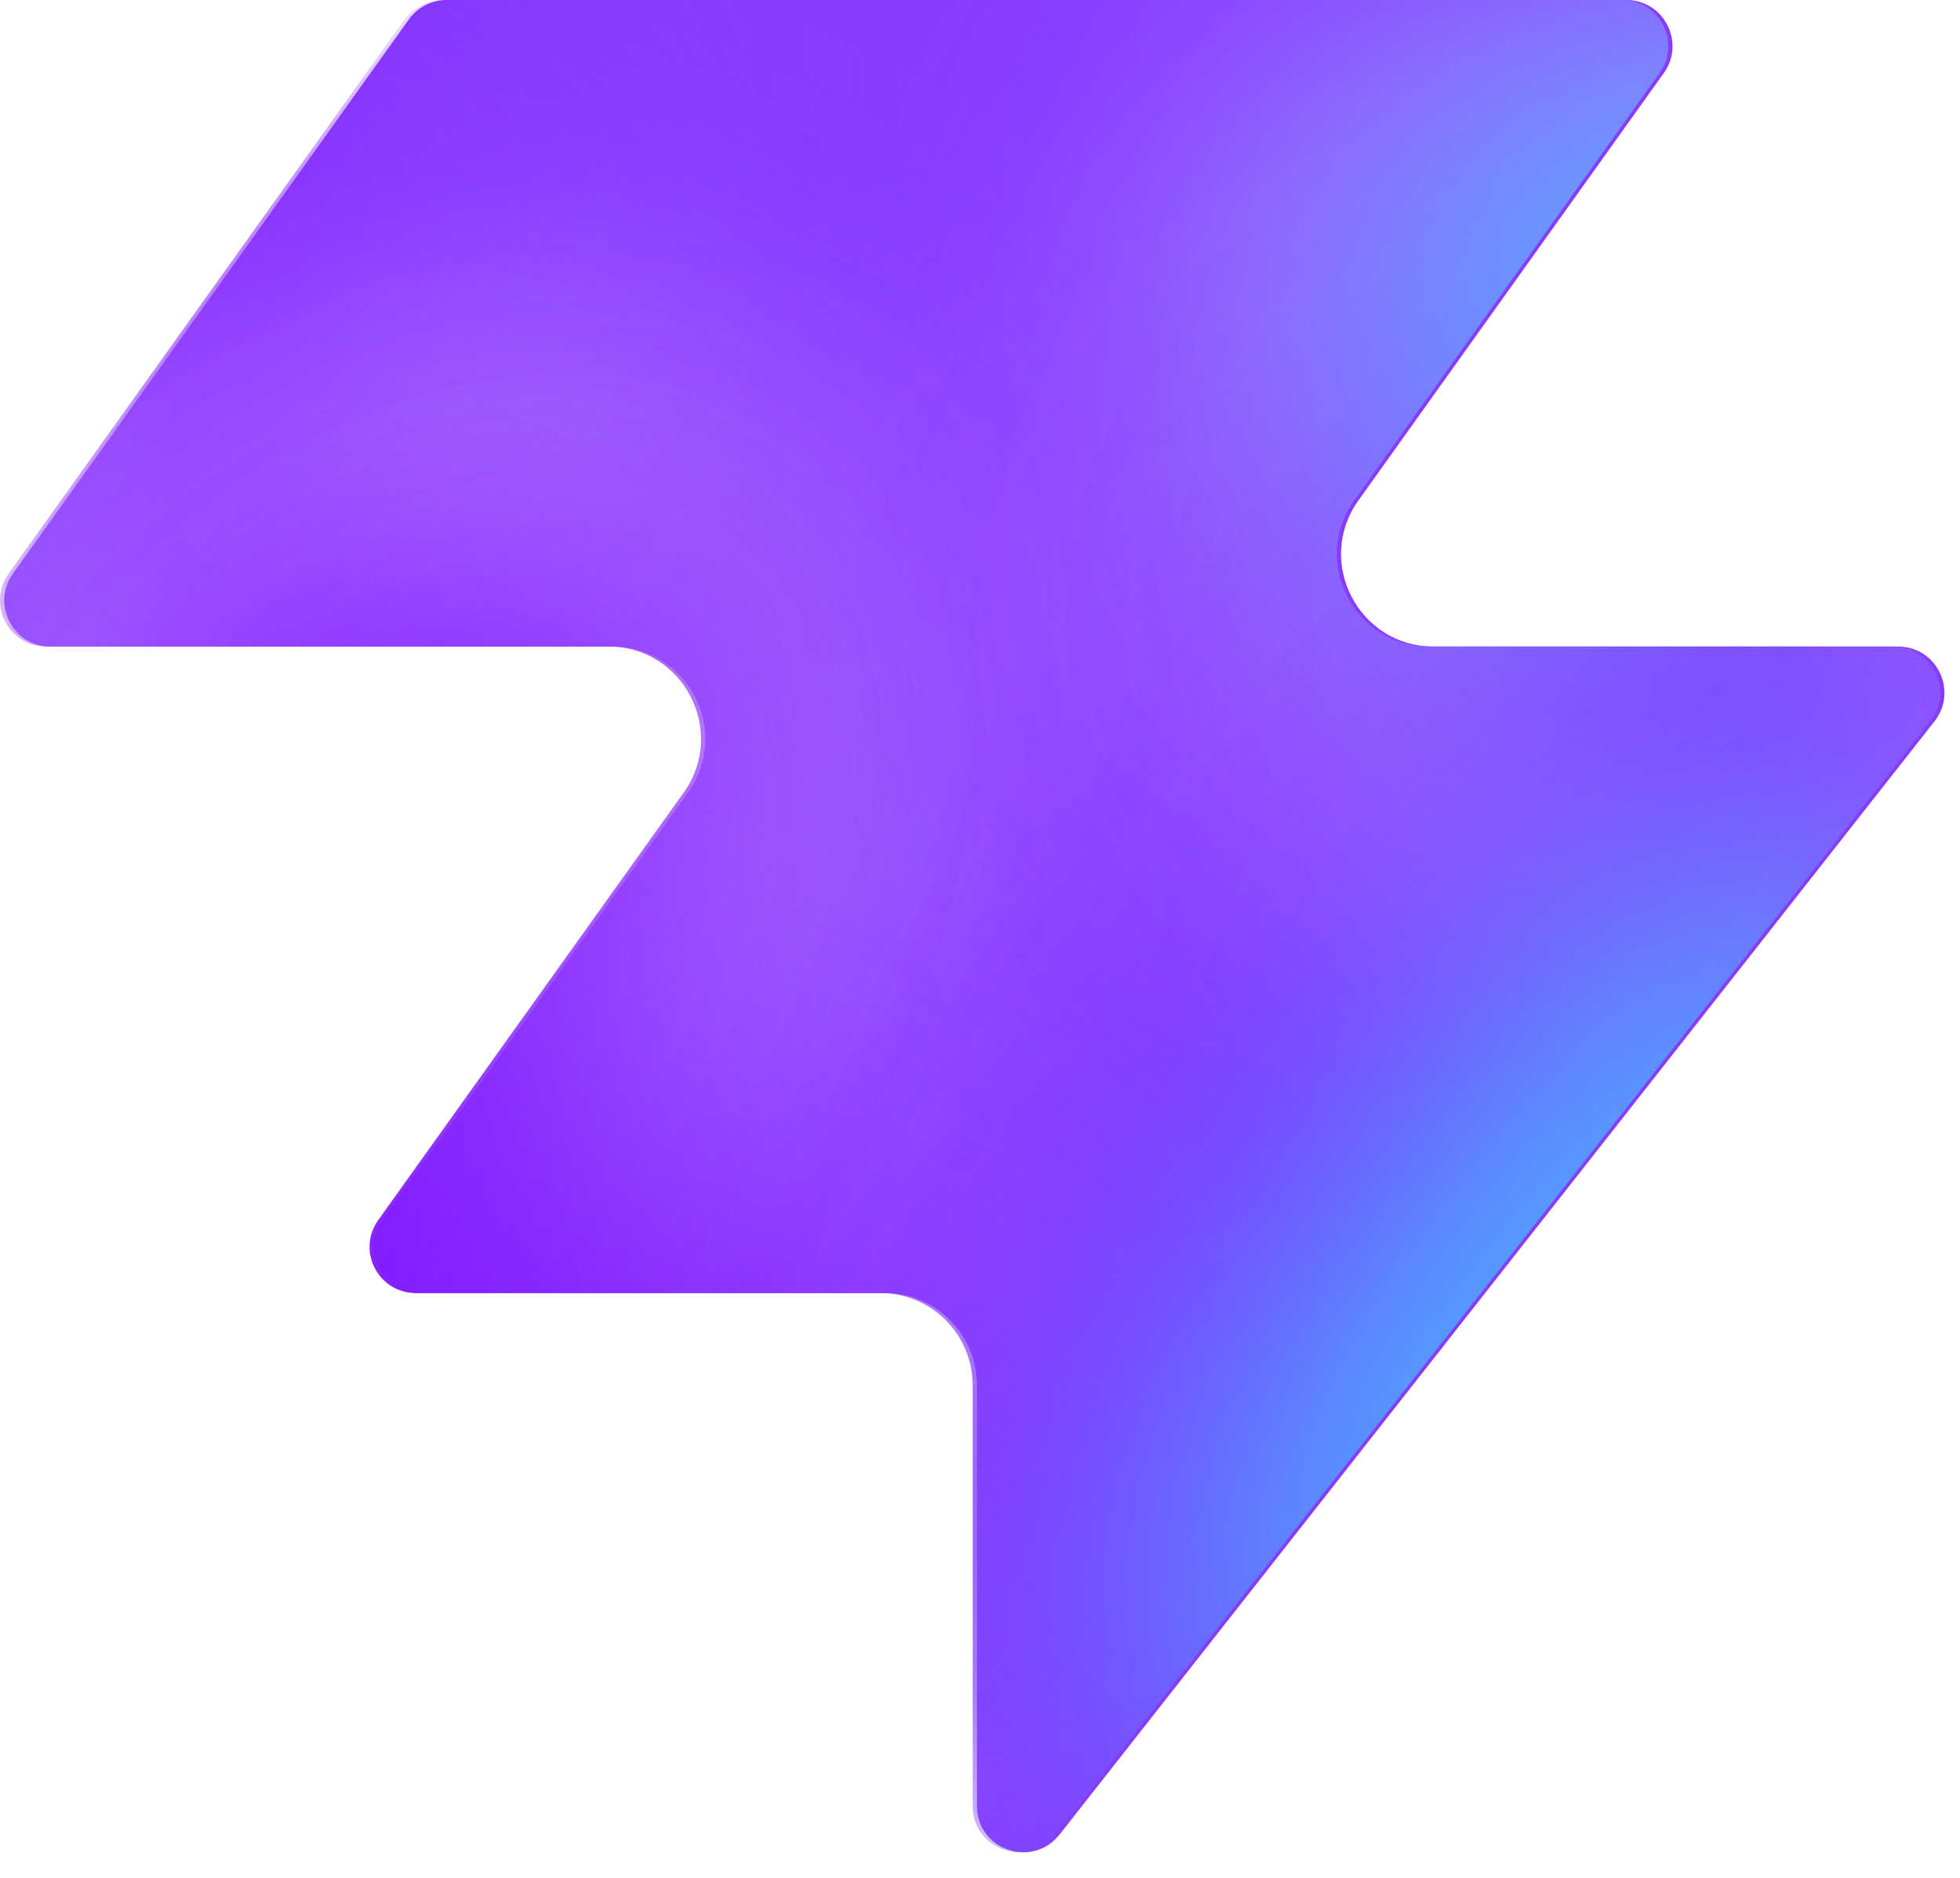
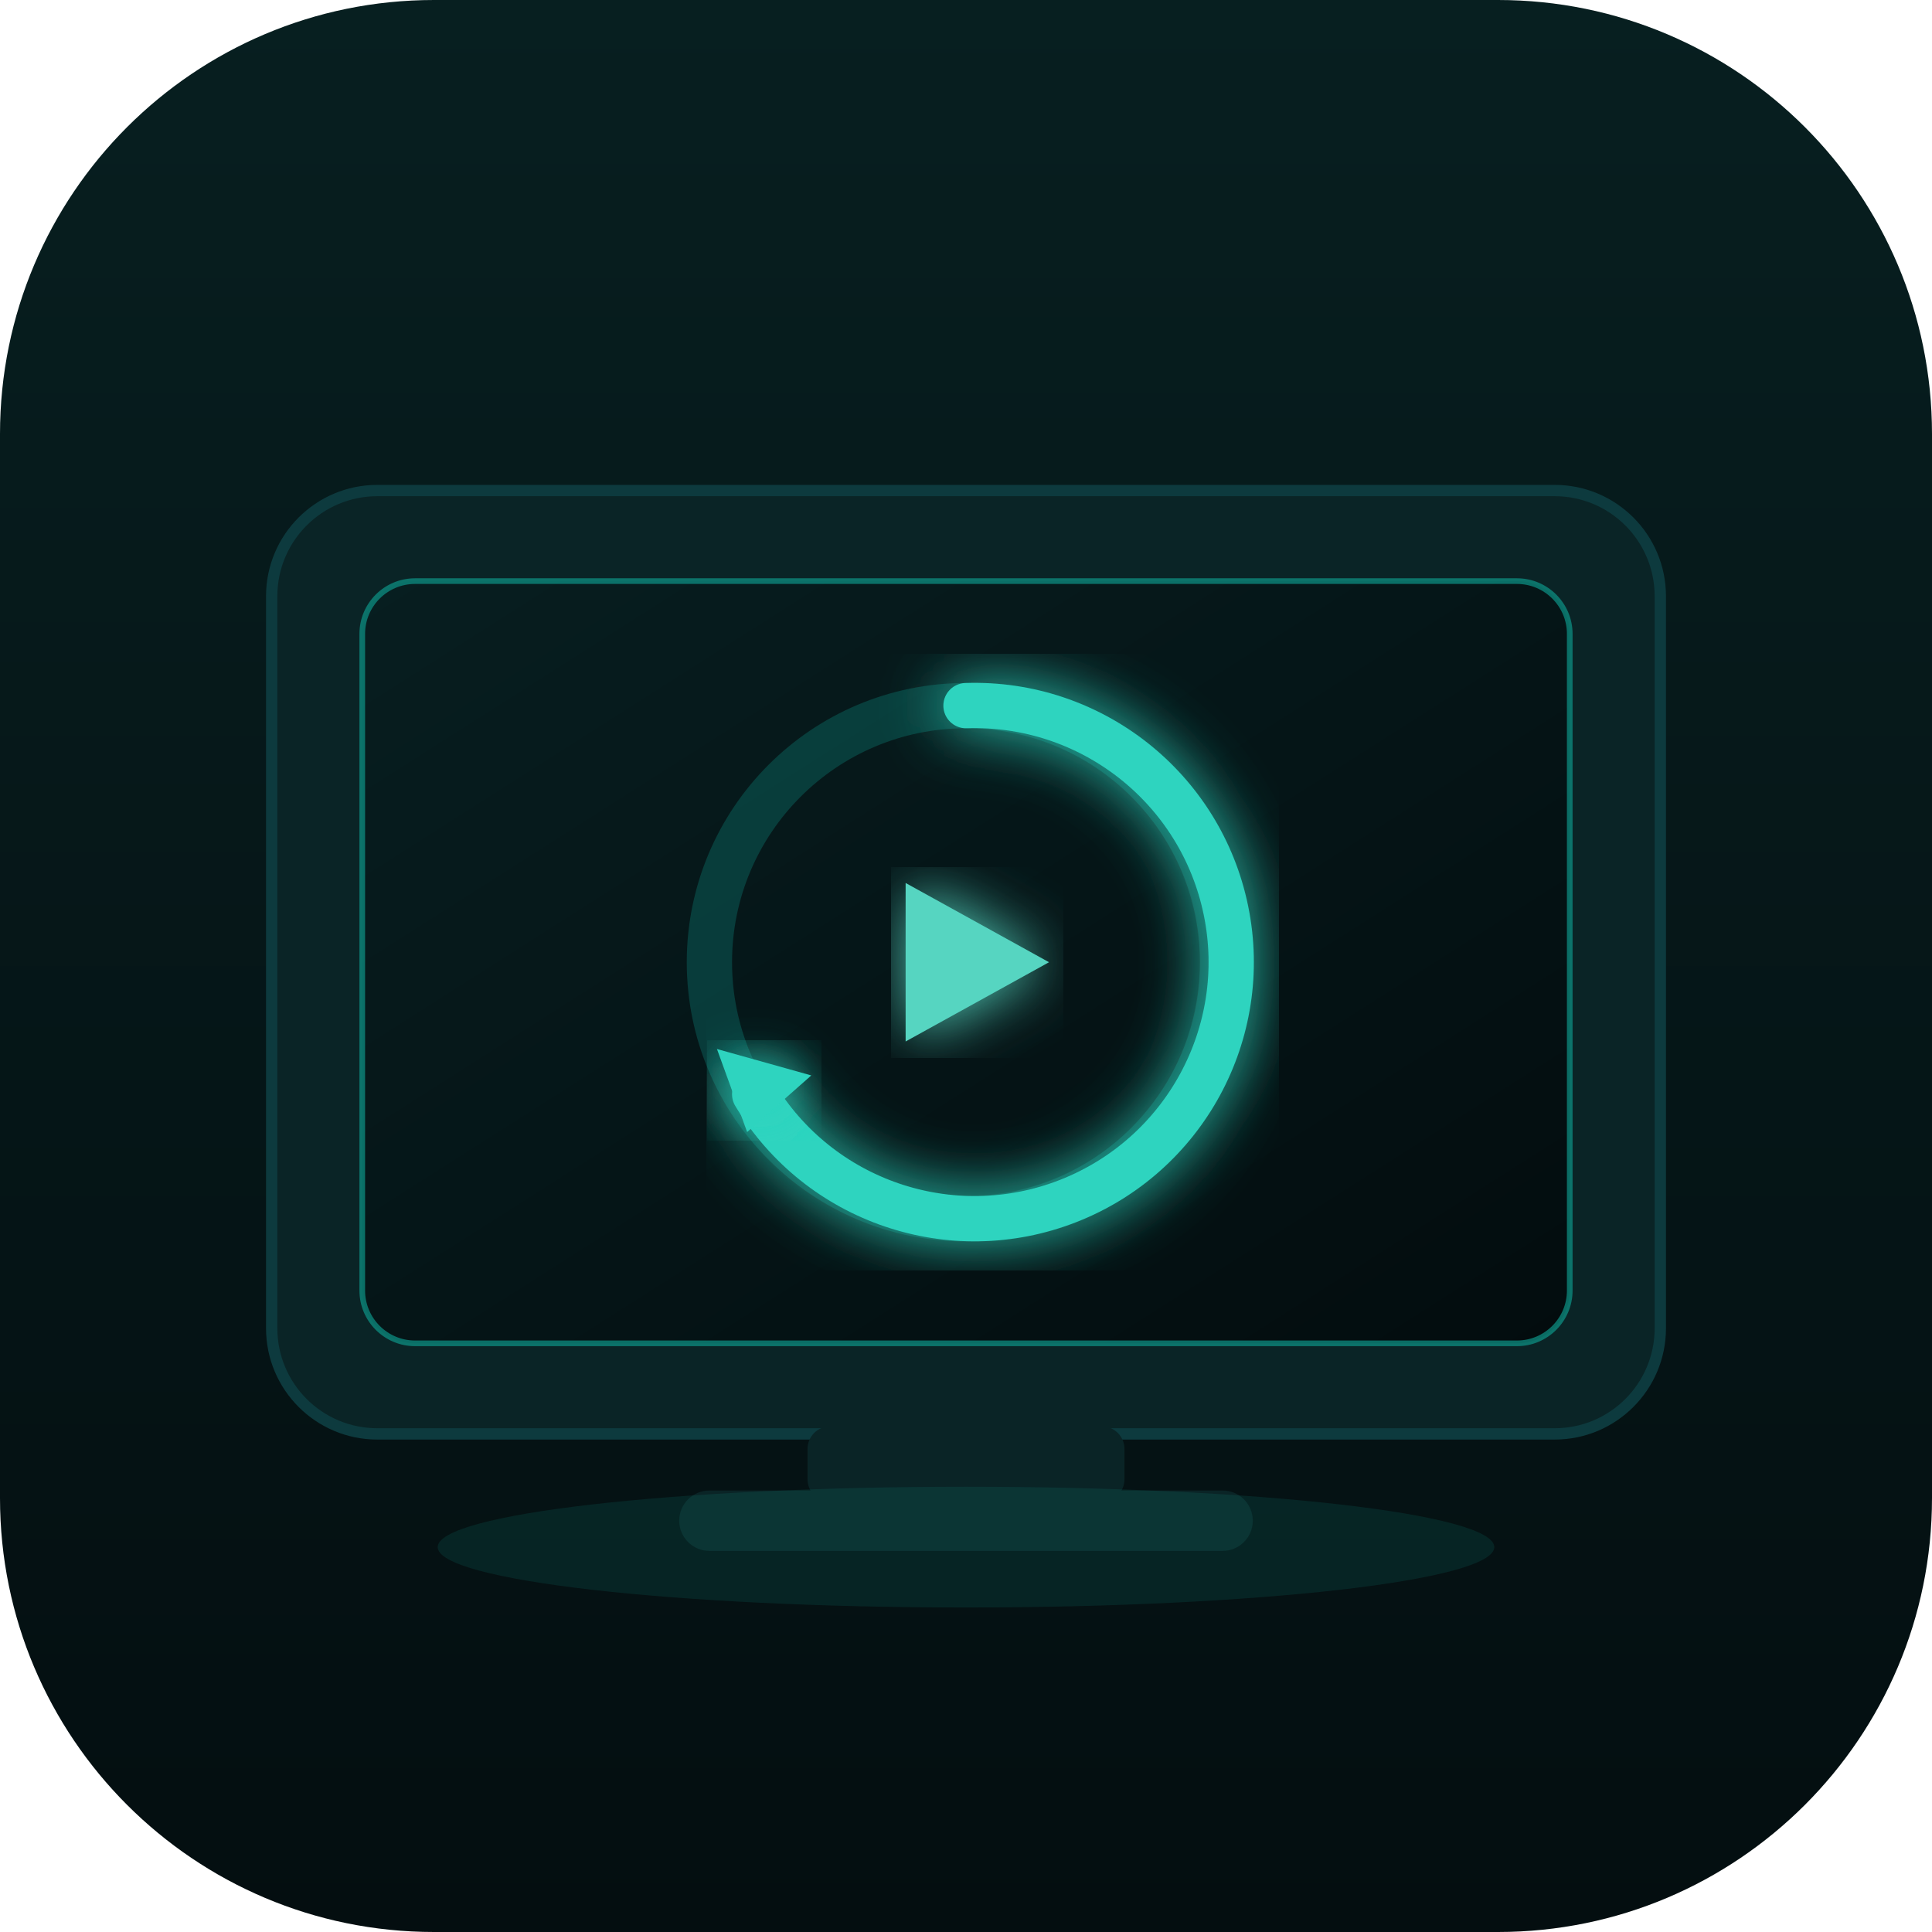
- <svg xmlns="http://www.w3.org/2000/svg" width="48" height="46" fill="none" viewBox="0 0 48 46">
-   <path fill="#863bff" d="M25.946 44.938c-.664.845-2.021.375-2.021-.698V33.937a2.26 2.26 0 0 0-2.262-2.262H10.287c-.92 0-1.456-1.04-.92-1.788l7.48-10.471c1.07-1.497 0-3.578-1.842-3.578H1.237c-.92 0-1.456-1.04-.92-1.788L10.013.474c.214-.297.556-.474.92-.474h28.894c.92 0 1.456 1.04.92 1.788l-7.48 10.471c-1.07 1.498 0 3.579 1.842 3.579h11.377c.943 0 1.473 1.088.89 1.83L25.947 44.94z" style="fill:#863bff;fill:color(display-p3 .525 .23 1);fill-opacity:1" />
-   <mask id="a" width="48" height="46" x="0" y="0" maskUnits="userSpaceOnUse" style="mask-type:alpha">
-     <path fill="#000" d="M25.842 44.938c-.664.844-2.021.375-2.021-.698V33.937a2.26 2.26 0 0 0-2.262-2.262H10.183c-.92 0-1.456-1.04-.92-1.788l7.48-10.471c1.07-1.498 0-3.579-1.842-3.579H1.133c-.92 0-1.456-1.04-.92-1.787L9.91.473c.214-.297.556-.474.92-.474h28.894c.92 0 1.456 1.04.92 1.788l-7.48 10.471c-1.07 1.498 0 3.578 1.842 3.578h11.377c.943 0 1.473 1.088.89 1.832L25.843 44.94z" style="fill:#000;fill-opacity:1" />
-   </mask>
-   <g mask="url(#a)">
-     <g filter="url(#b)">
-       <ellipse cx="5.508" cy="14.704" fill="#ede6ff" rx="5.508" ry="14.704" style="fill:#ede6ff;fill:color(display-p3 .927 .903 1);fill-opacity:1" transform="matrix(.00324 1 1 -.00324 -4.47 31.516)" />
-     </g>
-     <g filter="url(#c)">
-       <ellipse cx="10.399" cy="29.851" fill="#ede6ff" rx="10.399" ry="29.851" style="fill:#ede6ff;fill:color(display-p3 .927 .903 1);fill-opacity:1" transform="matrix(.00324 1 1 -.00324 -39.328 7.883)" />
-     </g>
-     <g filter="url(#d)">
-       <ellipse cx="5.508" cy="30.487" fill="#7e14ff" rx="5.508" ry="30.487" style="fill:#7e14ff;fill:color(display-p3 .492 .077 1);fill-opacity:1" transform="rotate(89.814 -25.913 -14.639)scale(1 -1)" />
-     </g>
-     <g filter="url(#e)">
-       <ellipse cx="5.508" cy="30.599" fill="#7e14ff" rx="5.508" ry="30.599" style="fill:#7e14ff;fill:color(display-p3 .492 .077 1);fill-opacity:1" transform="rotate(89.814 -32.644 -3.334)scale(1 -1)" />
-     </g>
-     <g filter="url(#f)">
-       <ellipse cx="5.508" cy="30.599" fill="#7e14ff" rx="5.508" ry="30.599" style="fill:#7e14ff;fill:color(display-p3 .492 .077 1);fill-opacity:1" transform="matrix(.00324 1 1 -.00324 -34.34 30.47)" />
-     </g>
-     <g filter="url(#g)">
-       <ellipse cx="14.072" cy="22.078" fill="#ede6ff" rx="14.072" ry="22.078" style="fill:#ede6ff;fill:color(display-p3 .927 .903 1);fill-opacity:1" transform="rotate(93.35 24.506 48.493)scale(-1 1)" />
-     </g>
-     <g filter="url(#h)">
-       <ellipse cx="3.47" cy="21.501" fill="#7e14ff" rx="3.47" ry="21.501" style="fill:#7e14ff;fill:color(display-p3 .492 .077 1);fill-opacity:1" transform="rotate(89.009 28.708 47.59)scale(-1 1)" />
-     </g>
-     <g filter="url(#i)">
-       <ellipse cx="3.47" cy="21.501" fill="#7e14ff" rx="3.47" ry="21.501" style="fill:#7e14ff;fill:color(display-p3 .492 .077 1);fill-opacity:1" transform="rotate(89.009 28.708 47.59)scale(-1 1)" />
-     </g>
-     <g filter="url(#j)">
-       <ellipse cx=".387" cy="8.972" fill="#7e14ff" rx="4.407" ry="29.108" style="fill:#7e14ff;fill:color(display-p3 .492 .077 1);fill-opacity:1" transform="rotate(39.51 .387 8.972)" />
-     </g>
-     <g filter="url(#k)">
-       <ellipse cx="47.523" cy="-6.092" fill="#7e14ff" rx="4.407" ry="29.108" style="fill:#7e14ff;fill:color(display-p3 .492 .077 1);fill-opacity:1" transform="rotate(37.892 47.523 -6.092)" />
-     </g>
-     <g filter="url(#l)">
-       <ellipse cx="41.412" cy="6.333" fill="#47bfff" rx="5.971" ry="9.665" style="fill:#47bfff;fill:color(display-p3 .28 .748 1);fill-opacity:1" transform="rotate(37.892 41.412 6.333)" />
-     </g>
-     <g filter="url(#m)">
-       <ellipse cx="-1.879" cy="38.332" fill="#7e14ff" rx="4.407" ry="29.108" style="fill:#7e14ff;fill:color(display-p3 .492 .077 1);fill-opacity:1" transform="rotate(37.892 -1.88 38.332)" />
-     </g>
-     <g filter="url(#n)">
-       <ellipse cx="-1.879" cy="38.332" fill="#7e14ff" rx="4.407" ry="29.108" style="fill:#7e14ff;fill:color(display-p3 .492 .077 1);fill-opacity:1" transform="rotate(37.892 -1.88 38.332)" />
-     </g>
-     <g filter="url(#o)">
-       <ellipse cx="35.651" cy="29.907" fill="#7e14ff" rx="4.407" ry="29.108" style="fill:#7e14ff;fill:color(display-p3 .492 .077 1);fill-opacity:1" transform="rotate(37.892 35.651 29.907)" />
-     </g>
-     <g filter="url(#p)">
-       <ellipse cx="38.418" cy="32.4" fill="#47bfff" rx="5.971" ry="15.297" style="fill:#47bfff;fill:color(display-p3 .28 .748 1);fill-opacity:1" transform="rotate(37.892 38.418 32.4)" />
-     </g>
-   </g>
+ <svg xmlns="http://www.w3.org/2000/svg" width="512" height="512" viewBox="0 0 512 512">
  <defs>
-     <filter id="b" width="60.045" height="41.654" x="-19.77" y="16.149" color-interpolation-filters="sRGB" filterUnits="userSpaceOnUse">
-       <feFlood flood-opacity="0" result="BackgroundImageFix" />
-       <feBlend in="SourceGraphic" in2="BackgroundImageFix" result="shape" />
-       <feGaussianBlur result="effect1_foregroundBlur_2002_17158" stdDeviation="7.659" />
-     </filter>
-     <filter id="c" width="90.34" height="51.437" x="-54.613" y="-7.533" color-interpolation-filters="sRGB" filterUnits="userSpaceOnUse">
-       <feFlood flood-opacity="0" result="BackgroundImageFix" />
-       <feBlend in="SourceGraphic" in2="BackgroundImageFix" result="shape" />
-       <feGaussianBlur result="effect1_foregroundBlur_2002_17158" stdDeviation="7.659" />
-     </filter>
-     <filter id="d" width="79.355" height="29.4" x="-49.64" y="2.03" color-interpolation-filters="sRGB" filterUnits="userSpaceOnUse">
-       <feFlood flood-opacity="0" result="BackgroundImageFix" />
-       <feBlend in="SourceGraphic" in2="BackgroundImageFix" result="shape" />
-       <feGaussianBlur result="effect1_foregroundBlur_2002_17158" stdDeviation="4.596" />
-     </filter>
-     <filter id="e" width="79.579" height="29.4" x="-45.045" y="20.029" color-interpolation-filters="sRGB" filterUnits="userSpaceOnUse">
-       <feFlood flood-opacity="0" result="BackgroundImageFix" />
-       <feBlend in="SourceGraphic" in2="BackgroundImageFix" result="shape" />
-       <feGaussianBlur result="effect1_foregroundBlur_2002_17158" stdDeviation="4.596" />
-     </filter>
-     <filter id="f" width="79.579" height="29.4" x="-43.513" y="21.178" color-interpolation-filters="sRGB" filterUnits="userSpaceOnUse">
-       <feFlood flood-opacity="0" result="BackgroundImageFix" />
-       <feBlend in="SourceGraphic" in2="BackgroundImageFix" result="shape" />
-       <feGaussianBlur result="effect1_foregroundBlur_2002_17158" stdDeviation="4.596" />
-     </filter>
-     <filter id="g" width="74.749" height="58.852" x="15.756" y="-17.901" color-interpolation-filters="sRGB" filterUnits="userSpaceOnUse">
-       <feFlood flood-opacity="0" result="BackgroundImageFix" />
-       <feBlend in="SourceGraphic" in2="BackgroundImageFix" result="shape" />
-       <feGaussianBlur result="effect1_foregroundBlur_2002_17158" stdDeviation="7.659" />
-     </filter>
-     <filter id="h" width="61.377" height="25.362" x="23.548" y="2.284" color-interpolation-filters="sRGB" filterUnits="userSpaceOnUse">
-       <feFlood flood-opacity="0" result="BackgroundImageFix" />
-       <feBlend in="SourceGraphic" in2="BackgroundImageFix" result="shape" />
-       <feGaussianBlur result="effect1_foregroundBlur_2002_17158" stdDeviation="4.596" />
-     </filter>
-     <filter id="i" width="61.377" height="25.362" x="23.548" y="2.284" color-interpolation-filters="sRGB" filterUnits="userSpaceOnUse">
-       <feFlood flood-opacity="0" result="BackgroundImageFix" />
-       <feBlend in="SourceGraphic" in2="BackgroundImageFix" result="shape" />
-       <feGaussianBlur result="effect1_foregroundBlur_2002_17158" stdDeviation="4.596" />
-     </filter>
-     <filter id="j" width="56.045" height="63.649" x="-27.636" y="-22.853" color-interpolation-filters="sRGB" filterUnits="userSpaceOnUse">
-       <feFlood flood-opacity="0" result="BackgroundImageFix" />
-       <feBlend in="SourceGraphic" in2="BackgroundImageFix" result="shape" />
-       <feGaussianBlur result="effect1_foregroundBlur_2002_17158" stdDeviation="4.596" />
-     </filter>
-     <filter id="k" width="54.814" height="64.646" x="20.116" y="-38.415" color-interpolation-filters="sRGB" filterUnits="userSpaceOnUse">
-       <feFlood flood-opacity="0" result="BackgroundImageFix" />
-       <feBlend in="SourceGraphic" in2="BackgroundImageFix" result="shape" />
-       <feGaussianBlur result="effect1_foregroundBlur_2002_17158" stdDeviation="4.596" />
-     </filter>
-     <filter id="l" width="33.541" height="35.313" x="24.641" y="-11.323" color-interpolation-filters="sRGB" filterUnits="userSpaceOnUse">
-       <feFlood flood-opacity="0" result="BackgroundImageFix" />
-       <feBlend in="SourceGraphic" in2="BackgroundImageFix" result="shape" />
-       <feGaussianBlur result="effect1_foregroundBlur_2002_17158" stdDeviation="4.596" />
-     </filter>
-     <filter id="m" width="54.814" height="64.646" x="-29.286" y="6.009" color-interpolation-filters="sRGB" filterUnits="userSpaceOnUse">
-       <feFlood flood-opacity="0" result="BackgroundImageFix" />
-       <feBlend in="SourceGraphic" in2="BackgroundImageFix" result="shape" />
-       <feGaussianBlur result="effect1_foregroundBlur_2002_17158" stdDeviation="4.596" />
-     </filter>
-     <filter id="n" width="54.814" height="64.646" x="-29.286" y="6.009" color-interpolation-filters="sRGB" filterUnits="userSpaceOnUse">
-       <feFlood flood-opacity="0" result="BackgroundImageFix" />
-       <feBlend in="SourceGraphic" in2="BackgroundImageFix" result="shape" />
-       <feGaussianBlur result="effect1_foregroundBlur_2002_17158" stdDeviation="4.596" />
-     </filter>
-     <filter id="o" width="54.814" height="64.646" x="8.244" y="-2.416" color-interpolation-filters="sRGB" filterUnits="userSpaceOnUse">
-       <feFlood flood-opacity="0" result="BackgroundImageFix" />
-       <feBlend in="SourceGraphic" in2="BackgroundImageFix" result="shape" />
-       <feGaussianBlur result="effect1_foregroundBlur_2002_17158" stdDeviation="4.596" />
-     </filter>
-     <filter id="p" width="39.409" height="43.623" x="18.713" y="10.588" color-interpolation-filters="sRGB" filterUnits="userSpaceOnUse">
-       <feFlood flood-opacity="0" result="BackgroundImageFix" />
-       <feBlend in="SourceGraphic" in2="BackgroundImageFix" result="shape" />
-       <feGaussianBlur result="effect1_foregroundBlur_2002_17158" stdDeviation="4.596" />
+     <linearGradient id="tv-bg" x1="0" y1="0" x2="0" y2="1">
+       <stop offset="0%" stop-color="#071f20" />
+       <stop offset="100%" stop-color="#040e10" />
+     </linearGradient>
+     <linearGradient id="screen-grad" x1="0" y1="0" x2="1" y2="1">
+       <stop offset="0%" stop-color="#071e20" />
+       <stop offset="100%" stop-color="#030c0e" />
+     </linearGradient>
+     <filter id="glow">
+       <feGaussianBlur stdDeviation="8" result="blur" />
+       <feMerge>
+         <feMergeNode in="blur" />
+         <feMergeNode in="SourceGraphic" />
+       </feMerge>
    </filter>
  </defs>
+   <rect width="512" height="512" rx="115" fill="url(#tv-bg)" />
+   <rect x="72" y="130" width="368" height="250" rx="28" fill="#0a2426" />
+   <rect x="72" y="130" width="368" height="250" rx="28" fill="none" stroke="#0d3a3e" stroke-width="3" />
+   <rect x="96" y="154" width="320" height="202" rx="14" fill="url(#screen-grad)" />
+   <rect x="96" y="154" width="320" height="202" rx="14" fill="none" stroke="#0d9488" stroke-width="1.5" opacity="0.7" />
+   <rect x="214" y="378" width="84" height="20" rx="6" fill="#0a2426" />
+   <rect x="180" y="395" width="152" height="16" rx="8" fill="#0a2426" />
+   <circle cx="256" cy="255" r="68" fill="none" stroke="#0d9488" stroke-width="12" opacity="0.3" />
+   <path d="M 256 187 A 68 68 0 1 1 200 290" fill="none" stroke="#2dd4bf" stroke-width="12" stroke-linecap="round" filter="url(#glow)" />
+   <polygon points="190,278 198,300 215,285" fill="#2dd4bf" filter="url(#glow)" />
+   <polygon points="240,234 240,276 278,255" fill="#5eead4" opacity="0.9" filter="url(#glow)" />
+   <ellipse cx="256" cy="410" rx="140" ry="16" fill="#0d9488" opacity="0.15" />
</svg>
